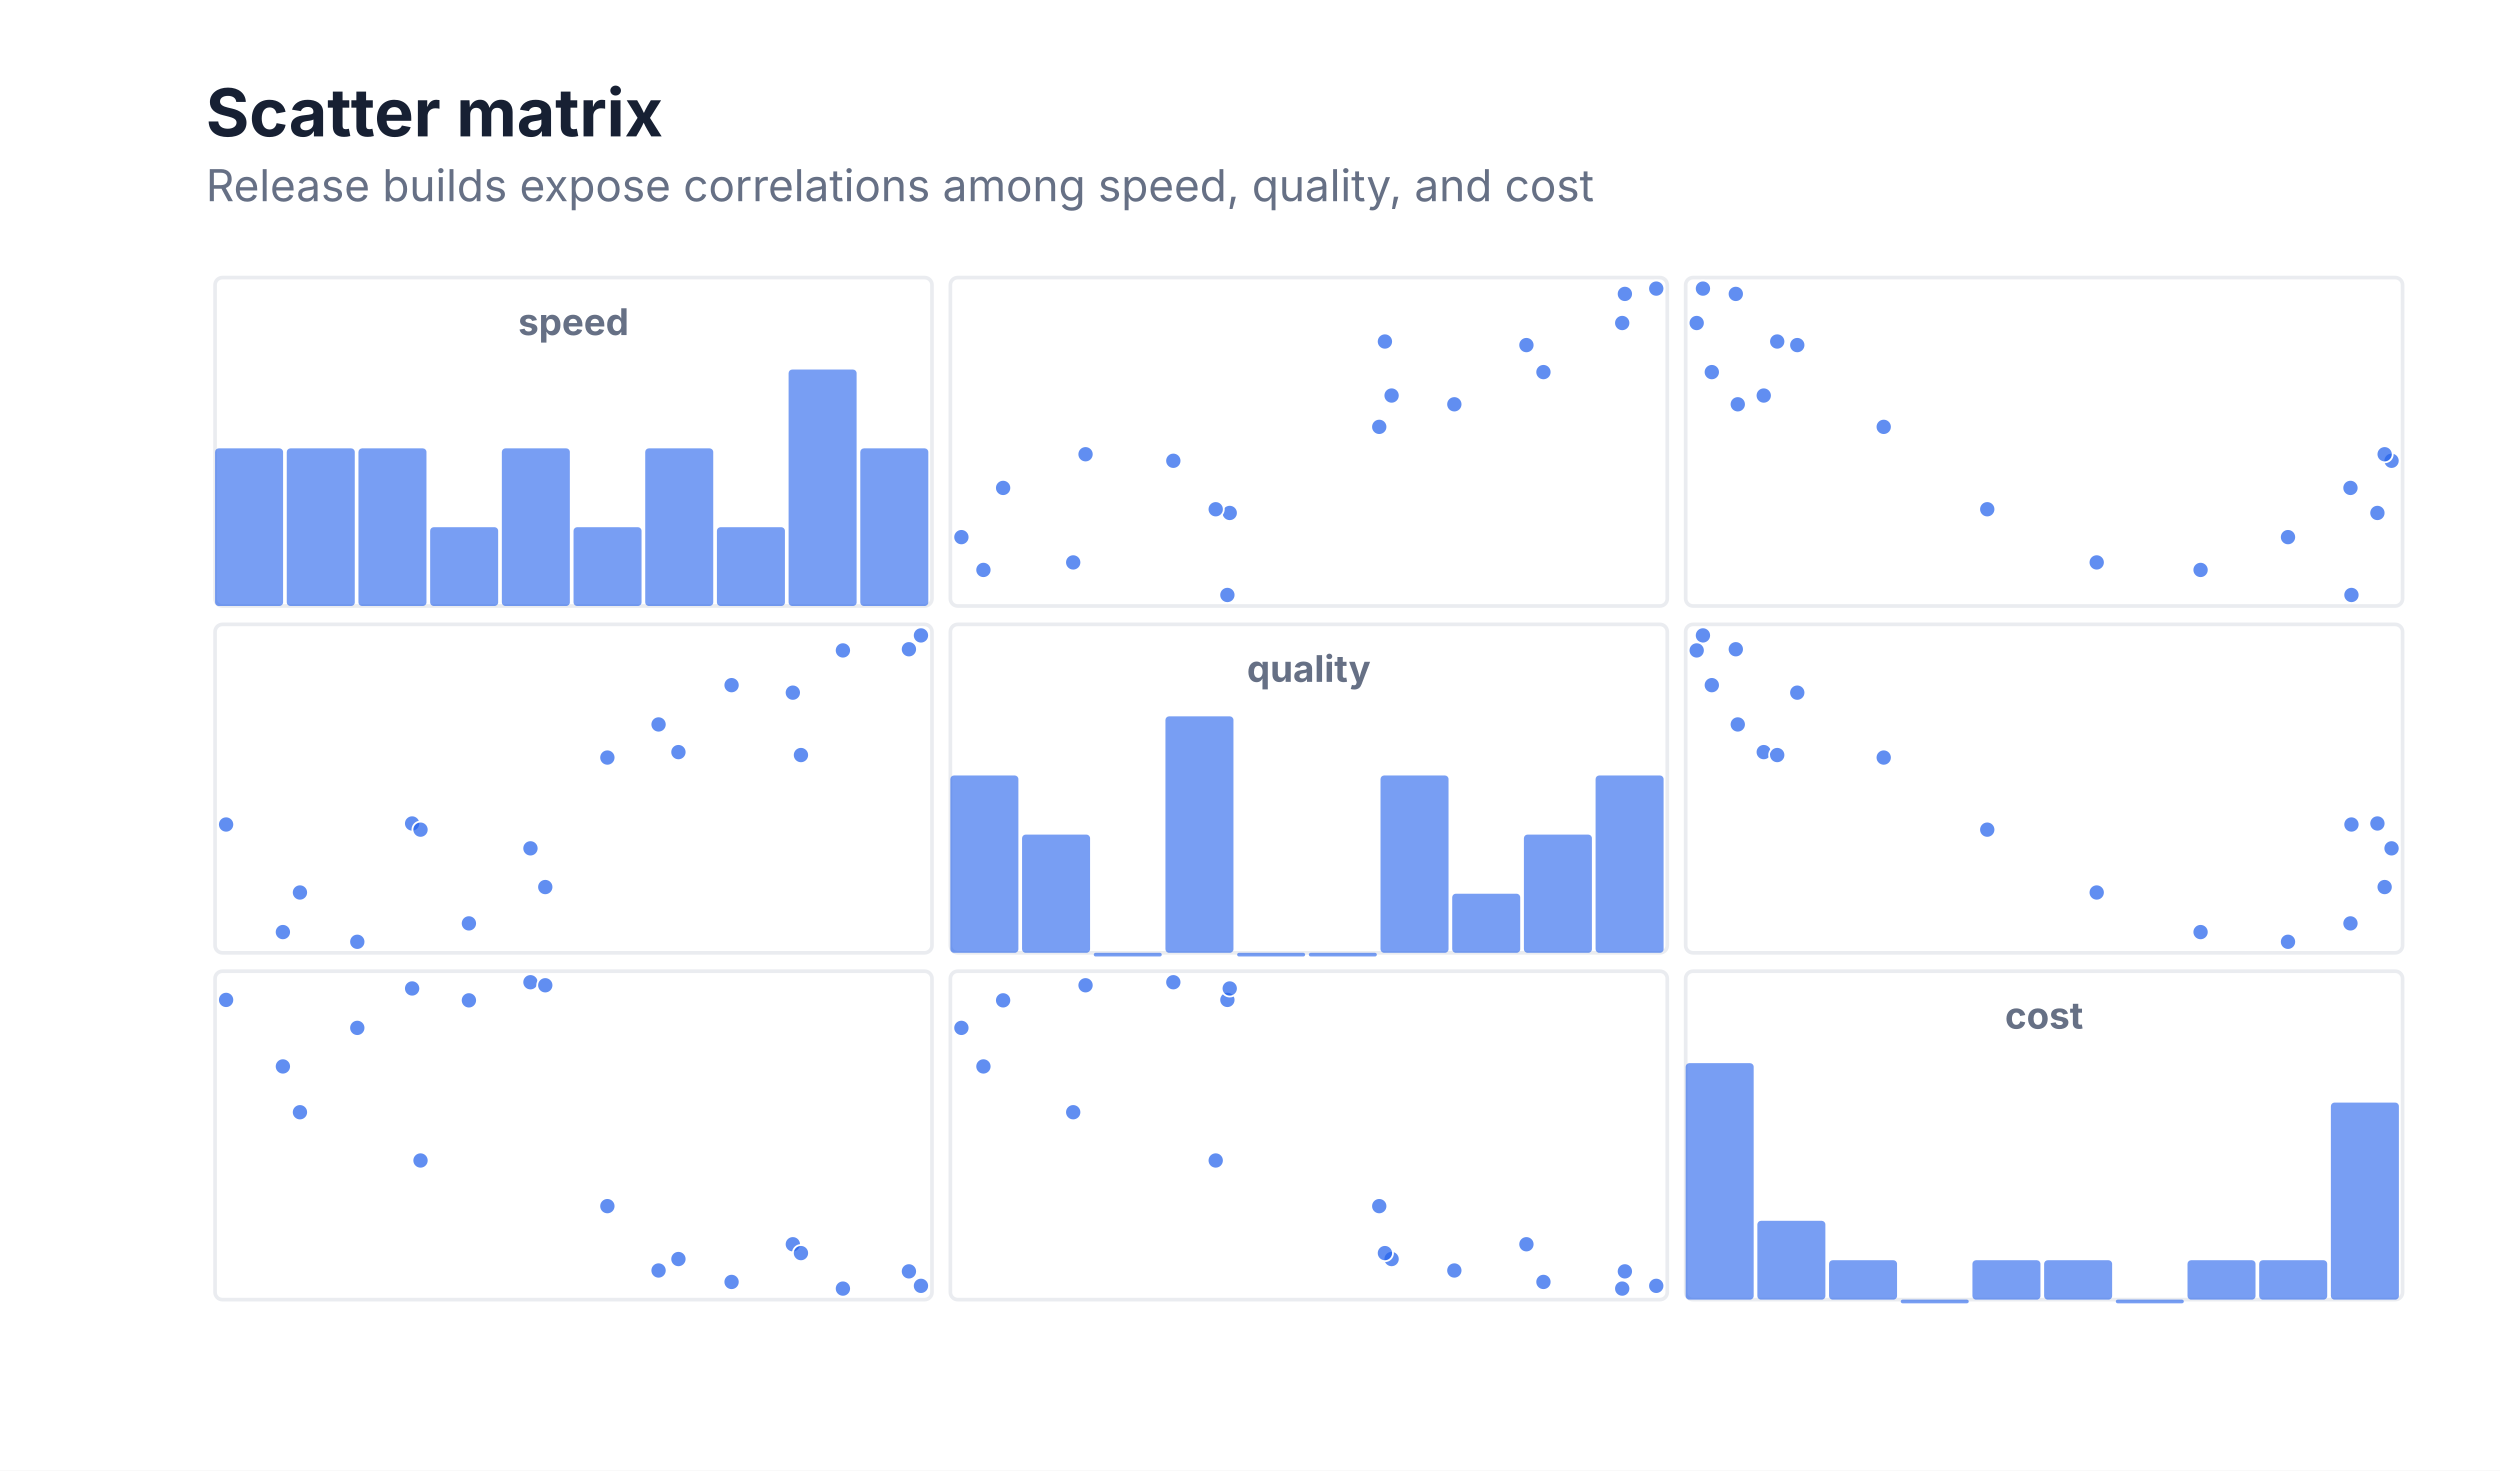
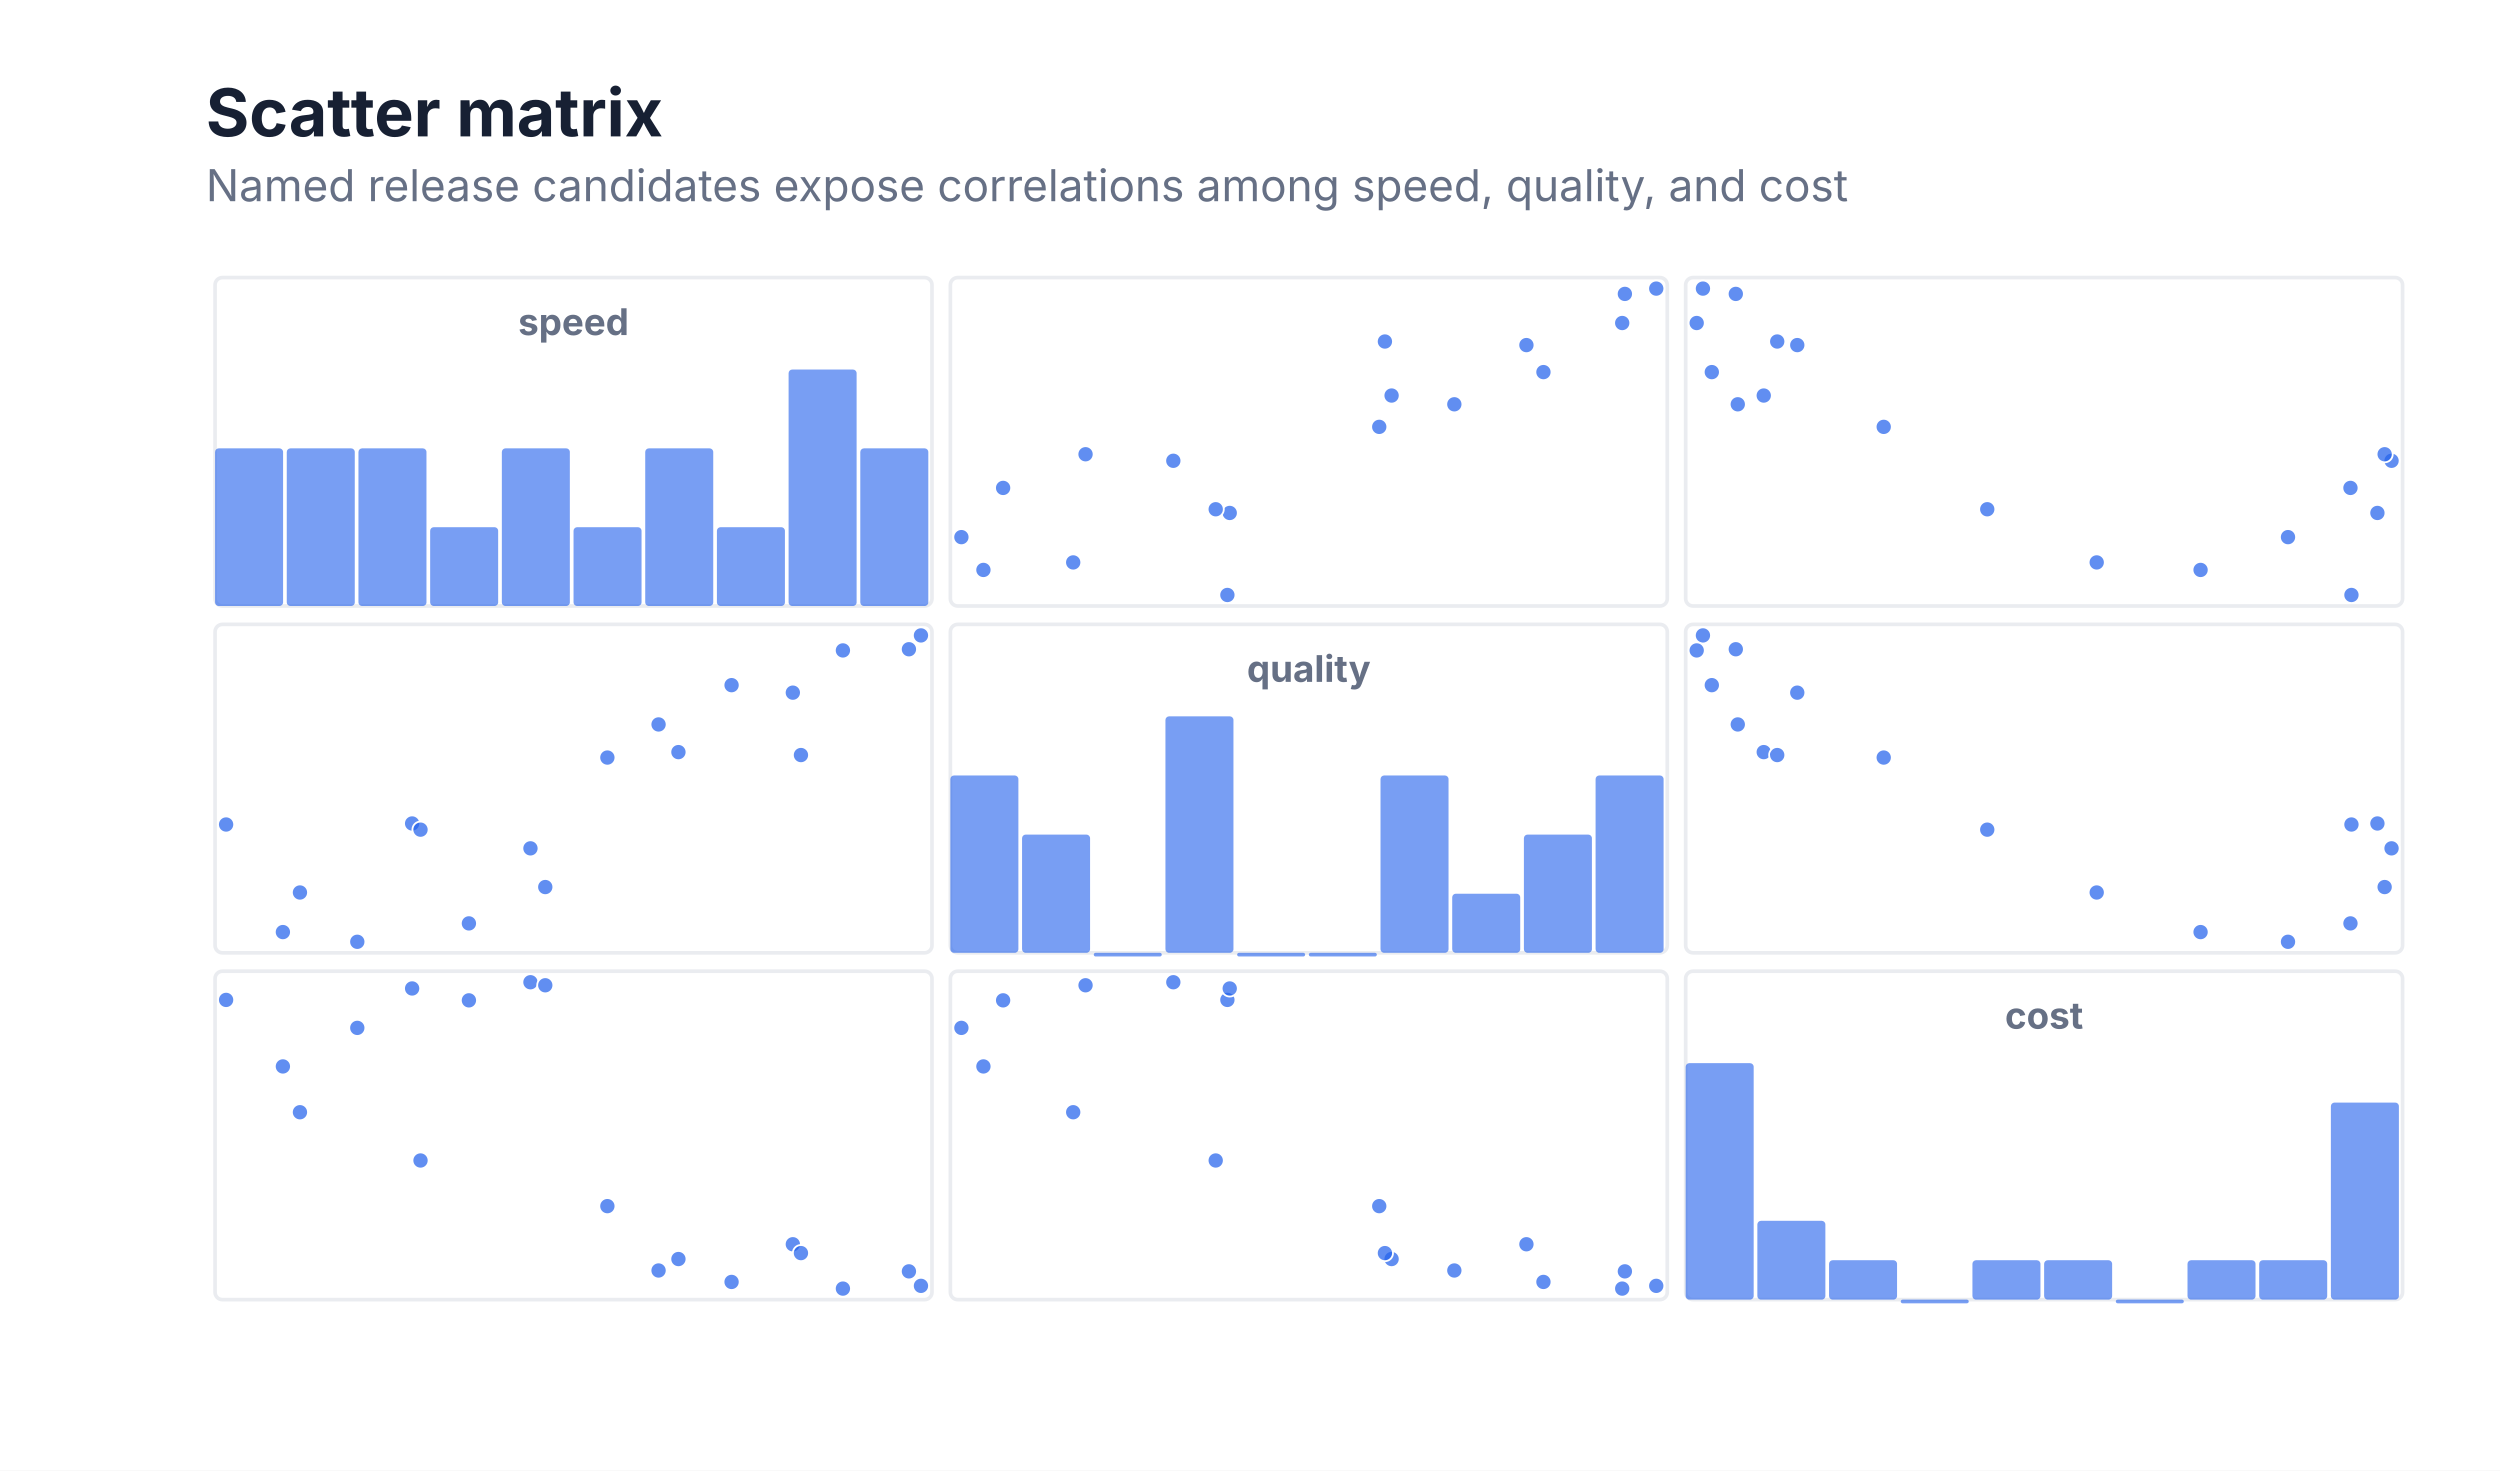
<svg xmlns="http://www.w3.org/2000/svg" width="680" height="400" viewBox="0 0 680 400" role="img" aria-labelledby="title description">
  <defs>
    <clipPath id="clip-1">
      <rect x="56" y="73" width="600" height="283" />
    </clipPath>
  </defs>
  <rect width="100%" height="100%" fill="#ffffff" />
  <g data-scene-node="scene:root">
    <rect data-scene-node="chart:panel" x="56" y="73" width="600" height="283" rx="0" fill="#ffffff" />
    <g data-scene-node="layer-0:group" clip-path="url(#clip-1)">
      <rect data-scene-node="layer-0:matrix-cell:0:0" x="58.5" y="75.5" width="195" height="89.333" rx="2" fill="#ffffff8c" stroke="#eaecf0" stroke-width="1" />
      <rect data-scene-node="layer-0:matrix-cell:0:1" x="258.5" y="75.5" width="195" height="89.333" rx="2" fill="#ffffff8c" stroke="#eaecf0" stroke-width="1" />
      <rect data-scene-node="layer-0:matrix-cell:0:2" x="458.5" y="75.5" width="195" height="89.333" rx="2" fill="#ffffff8c" stroke="#eaecf0" stroke-width="1" />
      <rect data-scene-node="layer-0:matrix-cell:1:0" x="58.5" y="169.833" width="195" height="89.333" rx="2" fill="#ffffff8c" stroke="#eaecf0" stroke-width="1" />
      <rect data-scene-node="layer-0:matrix-cell:1:1" x="258.5" y="169.833" width="195" height="89.333" rx="2" fill="#ffffff8c" stroke="#eaecf0" stroke-width="1" />
      <rect data-scene-node="layer-0:matrix-cell:1:2" x="458.5" y="169.833" width="195" height="89.333" rx="2" fill="#ffffff8c" stroke="#eaecf0" stroke-width="1" />
      <rect data-scene-node="layer-0:matrix-cell:2:0" x="58.5" y="264.167" width="195" height="89.333" rx="2" fill="#ffffff8c" stroke="#eaecf0" stroke-width="1" />
      <rect data-scene-node="layer-0:matrix-cell:2:1" x="258.5" y="264.167" width="195" height="89.333" rx="2" fill="#ffffff8c" stroke="#eaecf0" stroke-width="1" />
      <rect data-scene-node="layer-0:matrix-cell:2:2" x="458.5" y="264.167" width="195" height="89.333" rx="2" fill="#ffffff8c" stroke="#eaecf0" stroke-width="1" />
      <rect data-scene-node="layer-0:matrix-hist:0:0" x="58.5" y="121.953" width="18.5" height="42.88" rx="1" fill="#2563eb9e" />
      <rect data-scene-node="layer-0:matrix-hist:0:1" x="78" y="121.953" width="18.5" height="42.88" rx="1" fill="#2563eb9e" />
      <rect data-scene-node="layer-0:matrix-hist:0:2" x="97.5" y="121.953" width="18.5" height="42.88" rx="1" fill="#2563eb9e" />
      <rect data-scene-node="layer-0:matrix-hist:0:3" x="117" y="143.393" width="18.5" height="21.44" rx="1" fill="#2563eb9e" />
      <rect data-scene-node="layer-0:matrix-hist:0:4" x="136.5" y="121.953" width="18.5" height="42.88" rx="1" fill="#2563eb9e" />
      <rect data-scene-node="layer-0:matrix-hist:0:5" x="156" y="143.393" width="18.5" height="21.44" rx="1" fill="#2563eb9e" />
      <rect data-scene-node="layer-0:matrix-hist:0:6" x="175.5" y="121.953" width="18.5" height="42.88" rx="1" fill="#2563eb9e" />
      <rect data-scene-node="layer-0:matrix-hist:0:7" x="195" y="143.393" width="18.5" height="21.44" rx="1" fill="#2563eb9e" />
      <rect data-scene-node="layer-0:matrix-hist:0:8" x="214.5" y="100.513" width="18.5" height="64.32" rx="1" fill="#2563eb9e" />
      <rect data-scene-node="layer-0:matrix-hist:0:9" x="234" y="121.953" width="18.5" height="42.88" rx="1" fill="#2563eb9e" />
      <circle data-scene-node="layer-0:matrix-point:0:1:0" cx="333.85" cy="161.833" r="2.2" fill="#2563ebb8" stroke="#ffffff" stroke-width="0.5" />
      <circle data-scene-node="layer-0:matrix-point:0:1:1" cx="334.486" cy="139.524" r="2.2" fill="#2563ebb8" stroke="#ffffff" stroke-width="0.5" />
      <circle data-scene-node="layer-0:matrix-point:0:1:2" cx="319.144" cy="125.333" r="2.2" fill="#2563ebb8" stroke="#ffffff" stroke-width="0.5" />
      <circle data-scene-node="layer-0:matrix-point:0:1:3" cx="295.269" cy="123.555" r="2.2" fill="#2563ebb8" stroke="#ffffff" stroke-width="0.5" />
      <circle data-scene-node="layer-0:matrix-point:0:1:4" cx="272.847" cy="132.714" r="2.2" fill="#2563ebb8" stroke="#ffffff" stroke-width="0.5" />
      <circle data-scene-node="layer-0:matrix-point:0:1:5" cx="261.5" cy="146.099" r="2.2" fill="#2563ebb8" stroke="#ffffff" stroke-width="0.5" />
      <circle data-scene-node="layer-0:matrix-point:0:1:6" cx="267.491" cy="155.023" r="2.2" fill="#2563ebb8" stroke="#ffffff" stroke-width="0.5" />
      <circle data-scene-node="layer-0:matrix-point:0:1:7" cx="291.911" cy="152.977" r="2.2" fill="#2563ebb8" stroke="#ffffff" stroke-width="0.5" />
      <circle data-scene-node="layer-0:matrix-point:0:1:8" cx="330.673" cy="138.517" r="2.2" fill="#2563ebb8" stroke="#ffffff" stroke-width="0.5" />
      <circle data-scene-node="layer-0:matrix-point:0:1:9" cx="375.154" cy="116.107" r="2.2" fill="#2563ebb8" stroke="#ffffff" stroke-width="0.5" />
      <circle data-scene-node="layer-0:matrix-point:0:1:10" cx="415.187" cy="93.865" r="2.2" fill="#2563ebb8" stroke="#ffffff" stroke-width="0.5" />
      <circle data-scene-node="layer-0:matrix-point:0:1:11" cx="441.967" cy="79.943" r="2.2" fill="#2563ebb8" stroke="#ffffff" stroke-width="0.5" />
      <circle data-scene-node="layer-0:matrix-point:0:1:12" cx="450.5" cy="78.5" r="2.2" fill="#2563ebb8" stroke="#ffffff" stroke-width="0.5" />
      <circle data-scene-node="layer-0:matrix-point:0:1:13" cx="441.241" cy="87.86" r="2.2" fill="#2563ebb8" stroke="#ffffff" stroke-width="0.5" />
      <circle data-scene-node="layer-0:matrix-point:0:1:14" cx="419.817" cy="101.212" r="2.2" fill="#2563ebb8" stroke="#ffffff" stroke-width="0.5" />
      <circle data-scene-node="layer-0:matrix-point:0:1:15" cx="395.579" cy="109.968" r="2.2" fill="#2563ebb8" stroke="#ffffff" stroke-width="0.5" />
      <circle data-scene-node="layer-0:matrix-point:0:1:16" cx="378.513" cy="107.586" r="2.2" fill="#2563ebb8" stroke="#ffffff" stroke-width="0.5" />
      <circle data-scene-node="layer-0:matrix-point:0:1:17" cx="376.697" cy="92.892" r="2.2" fill="#2563ebb8" stroke="#ffffff" stroke-width="0.5" />
      <circle data-scene-node="layer-0:matrix-point:0:2:0" cx="639.593" cy="161.833" r="2.2" fill="#2563ebb8" stroke="#ffffff" stroke-width="0.5" />
      <circle data-scene-node="layer-0:matrix-point:0:2:1" cx="646.656" cy="139.524" r="2.2" fill="#2563ebb8" stroke="#ffffff" stroke-width="0.5" />
      <circle data-scene-node="layer-0:matrix-point:0:2:2" cx="650.5" cy="125.333" r="2.2" fill="#2563ebb8" stroke="#ffffff" stroke-width="0.5" />
      <circle data-scene-node="layer-0:matrix-point:0:2:3" cx="648.623" cy="123.555" r="2.2" fill="#2563ebb8" stroke="#ffffff" stroke-width="0.5" />
      <circle data-scene-node="layer-0:matrix-point:0:2:4" cx="639.325" cy="132.714" r="2.2" fill="#2563ebb8" stroke="#ffffff" stroke-width="0.5" />
      <circle data-scene-node="layer-0:matrix-point:0:2:5" cx="622.338" cy="146.099" r="2.2" fill="#2563ebb8" stroke="#ffffff" stroke-width="0.5" />
      <circle data-scene-node="layer-0:matrix-point:0:2:6" cx="598.556" cy="155.023" r="2.2" fill="#2563ebb8" stroke="#ffffff" stroke-width="0.5" />
      <circle data-scene-node="layer-0:matrix-point:0:2:7" cx="570.305" cy="152.977" r="2.2" fill="#2563ebb8" stroke="#ffffff" stroke-width="0.5" />
      <circle data-scene-node="layer-0:matrix-point:0:2:8" cx="540.533" cy="138.517" r="2.2" fill="#2563ebb8" stroke="#ffffff" stroke-width="0.5" />
      <circle data-scene-node="layer-0:matrix-point:0:2:9" cx="512.371" cy="116.107" r="2.2" fill="#2563ebb8" stroke="#ffffff" stroke-width="0.5" />
      <circle data-scene-node="layer-0:matrix-point:0:2:10" cx="488.858" cy="93.865" r="2.2" fill="#2563ebb8" stroke="#ffffff" stroke-width="0.5" />
      <circle data-scene-node="layer-0:matrix-point:0:2:11" cx="472.139" cy="79.943" r="2.2" fill="#2563ebb8" stroke="#ffffff" stroke-width="0.5" />
      <circle data-scene-node="layer-0:matrix-point:0:2:12" cx="463.199" cy="78.5" r="2.2" fill="#2563ebb8" stroke="#ffffff" stroke-width="0.5" />
      <circle data-scene-node="layer-0:matrix-point:0:2:13" cx="461.5" cy="87.86" r="2.2" fill="#2563ebb8" stroke="#ffffff" stroke-width="0.5" />
      <circle data-scene-node="layer-0:matrix-point:0:2:14" cx="465.613" cy="101.212" r="2.2" fill="#2563ebb8" stroke="#ffffff" stroke-width="0.5" />
      <circle data-scene-node="layer-0:matrix-point:0:2:15" cx="472.675" cy="109.968" r="2.2" fill="#2563ebb8" stroke="#ffffff" stroke-width="0.5" />
      <circle data-scene-node="layer-0:matrix-point:0:2:16" cx="479.738" cy="107.586" r="2.2" fill="#2563ebb8" stroke="#ffffff" stroke-width="0.5" />
      <circle data-scene-node="layer-0:matrix-point:0:2:17" cx="483.404" cy="92.892" r="2.2" fill="#2563ebb8" stroke="#ffffff" stroke-width="0.5" />
      <circle data-scene-node="layer-0:matrix-point:1:0:0" cx="61.5" cy="224.266" r="2.2" fill="#2563ebb8" stroke="#ffffff" stroke-width="0.5" />
      <circle data-scene-node="layer-0:matrix-point:1:0:1" cx="112.098" cy="223.986" r="2.2" fill="#2563ebb8" stroke="#ffffff" stroke-width="0.5" />
      <circle data-scene-node="layer-0:matrix-point:1:0:2" cx="144.283" cy="230.75" r="2.2" fill="#2563ebb8" stroke="#ffffff" stroke-width="0.5" />
      <circle data-scene-node="layer-0:matrix-point:1:0:3" cx="148.315" cy="241.277" r="2.2" fill="#2563ebb8" stroke="#ffffff" stroke-width="0.5" />
      <circle data-scene-node="layer-0:matrix-point:1:0:4" cx="127.543" cy="251.163" r="2.2" fill="#2563ebb8" stroke="#ffffff" stroke-width="0.5" />
      <circle data-scene-node="layer-0:matrix-point:1:0:5" cx="97.185" cy="256.167" r="2.2" fill="#2563ebb8" stroke="#ffffff" stroke-width="0.5" />
      <circle data-scene-node="layer-0:matrix-point:1:0:6" cx="76.946" cy="253.525" r="2.2" fill="#2563ebb8" stroke="#ffffff" stroke-width="0.5" />
      <circle data-scene-node="layer-0:matrix-point:1:0:7" cx="81.587" cy="242.758" r="2.2" fill="#2563ebb8" stroke="#ffffff" stroke-width="0.5" />
      <circle data-scene-node="layer-0:matrix-point:1:0:8" cx="114.38" cy="225.667" r="2.2" fill="#2563ebb8" stroke="#ffffff" stroke-width="0.5" />
      <circle data-scene-node="layer-0:matrix-point:1:0:9" cx="165.207" cy="206.055" r="2.2" fill="#2563ebb8" stroke="#ffffff" stroke-width="0.5" />
      <circle data-scene-node="layer-0:matrix-point:1:0:10" cx="215.652" cy="188.403" r="2.2" fill="#2563ebb8" stroke="#ffffff" stroke-width="0.5" />
      <circle data-scene-node="layer-0:matrix-point:1:0:11" cx="247.228" cy="176.596" r="2.2" fill="#2563ebb8" stroke="#ffffff" stroke-width="0.5" />
      <circle data-scene-node="layer-0:matrix-point:1:0:12" cx="250.5" cy="172.833" r="2.2" fill="#2563ebb8" stroke="#ffffff" stroke-width="0.5" />
      <circle data-scene-node="layer-0:matrix-point:1:0:13" cx="229.272" cy="176.916" r="2.2" fill="#2563ebb8" stroke="#ffffff" stroke-width="0.5" />
      <circle data-scene-node="layer-0:matrix-point:1:0:14" cx="198.989" cy="186.362" r="2.2" fill="#2563ebb8" stroke="#ffffff" stroke-width="0.5" />
      <circle data-scene-node="layer-0:matrix-point:1:0:15" cx="179.13" cy="197.049" r="2.2" fill="#2563ebb8" stroke="#ffffff" stroke-width="0.5" />
      <circle data-scene-node="layer-0:matrix-point:1:0:16" cx="184.533" cy="204.574" r="2.2" fill="#2563ebb8" stroke="#ffffff" stroke-width="0.5" />
      <circle data-scene-node="layer-0:matrix-point:1:0:17" cx="217.859" cy="205.374" r="2.2" fill="#2563ebb8" stroke="#ffffff" stroke-width="0.5" />
      <rect data-scene-node="layer-0:matrix-hist:1:0" x="258.5" y="210.927" width="18.5" height="48.24" rx="1" fill="#2563eb9e" />
      <rect data-scene-node="layer-0:matrix-hist:1:1" x="278" y="227.007" width="18.5" height="32.16" rx="1" fill="#2563eb9e" />
      <rect data-scene-node="layer-0:matrix-hist:1:2" x="297.5" y="259.167" width="18.5" height="1" rx="0.5" fill="#2563eb9e" />
      <rect data-scene-node="layer-0:matrix-hist:1:3" x="317" y="194.847" width="18.5" height="64.32" rx="1" fill="#2563eb9e" />
      <rect data-scene-node="layer-0:matrix-hist:1:4" x="336.5" y="259.167" width="18.5" height="1" rx="0.5" fill="#2563eb9e" />
      <rect data-scene-node="layer-0:matrix-hist:1:5" x="356" y="259.167" width="18.5" height="1" rx="0.5" fill="#2563eb9e" />
      <rect data-scene-node="layer-0:matrix-hist:1:6" x="375.5" y="210.927" width="18.5" height="48.24" rx="1" fill="#2563eb9e" />
      <rect data-scene-node="layer-0:matrix-hist:1:7" x="395" y="243.087" width="18.5" height="16.08" rx="1" fill="#2563eb9e" />
      <rect data-scene-node="layer-0:matrix-hist:1:8" x="414.5" y="227.007" width="18.5" height="32.16" rx="1" fill="#2563eb9e" />
      <rect data-scene-node="layer-0:matrix-hist:1:9" x="434" y="210.927" width="18.5" height="48.24" rx="1" fill="#2563eb9e" />
      <circle data-scene-node="layer-0:matrix-point:1:2:0" cx="639.593" cy="224.266" r="2.2" fill="#2563ebb8" stroke="#ffffff" stroke-width="0.5" />
      <circle data-scene-node="layer-0:matrix-point:1:2:1" cx="646.656" cy="223.986" r="2.2" fill="#2563ebb8" stroke="#ffffff" stroke-width="0.5" />
      <circle data-scene-node="layer-0:matrix-point:1:2:2" cx="650.5" cy="230.75" r="2.2" fill="#2563ebb8" stroke="#ffffff" stroke-width="0.5" />
      <circle data-scene-node="layer-0:matrix-point:1:2:3" cx="648.623" cy="241.277" r="2.2" fill="#2563ebb8" stroke="#ffffff" stroke-width="0.5" />
      <circle data-scene-node="layer-0:matrix-point:1:2:4" cx="639.325" cy="251.163" r="2.2" fill="#2563ebb8" stroke="#ffffff" stroke-width="0.5" />
      <circle data-scene-node="layer-0:matrix-point:1:2:5" cx="622.338" cy="256.167" r="2.2" fill="#2563ebb8" stroke="#ffffff" stroke-width="0.5" />
      <circle data-scene-node="layer-0:matrix-point:1:2:6" cx="598.556" cy="253.525" r="2.2" fill="#2563ebb8" stroke="#ffffff" stroke-width="0.5" />
      <circle data-scene-node="layer-0:matrix-point:1:2:7" cx="570.305" cy="242.758" r="2.2" fill="#2563ebb8" stroke="#ffffff" stroke-width="0.5" />
      <circle data-scene-node="layer-0:matrix-point:1:2:8" cx="540.533" cy="225.667" r="2.2" fill="#2563ebb8" stroke="#ffffff" stroke-width="0.5" />
      <circle data-scene-node="layer-0:matrix-point:1:2:9" cx="512.371" cy="206.055" r="2.2" fill="#2563ebb8" stroke="#ffffff" stroke-width="0.5" />
      <circle data-scene-node="layer-0:matrix-point:1:2:10" cx="488.858" cy="188.403" r="2.2" fill="#2563ebb8" stroke="#ffffff" stroke-width="0.5" />
      <circle data-scene-node="layer-0:matrix-point:1:2:11" cx="472.139" cy="176.596" r="2.2" fill="#2563ebb8" stroke="#ffffff" stroke-width="0.5" />
      <circle data-scene-node="layer-0:matrix-point:1:2:12" cx="463.199" cy="172.833" r="2.2" fill="#2563ebb8" stroke="#ffffff" stroke-width="0.5" />
      <circle data-scene-node="layer-0:matrix-point:1:2:13" cx="461.5" cy="176.916" r="2.2" fill="#2563ebb8" stroke="#ffffff" stroke-width="0.5" />
      <circle data-scene-node="layer-0:matrix-point:1:2:14" cx="465.613" cy="186.362" r="2.2" fill="#2563ebb8" stroke="#ffffff" stroke-width="0.5" />
      <circle data-scene-node="layer-0:matrix-point:1:2:15" cx="472.675" cy="197.049" r="2.2" fill="#2563ebb8" stroke="#ffffff" stroke-width="0.5" />
      <circle data-scene-node="layer-0:matrix-point:1:2:16" cx="479.738" cy="204.574" r="2.2" fill="#2563ebb8" stroke="#ffffff" stroke-width="0.5" />
      <circle data-scene-node="layer-0:matrix-point:1:2:17" cx="483.404" cy="205.374" r="2.2" fill="#2563ebb8" stroke="#ffffff" stroke-width="0.5" />
      <circle data-scene-node="layer-0:matrix-point:2:0:0" cx="61.5" cy="271.976" r="2.2" fill="#2563ebb8" stroke="#ffffff" stroke-width="0.5" />
      <circle data-scene-node="layer-0:matrix-point:2:0:1" cx="112.098" cy="268.862" r="2.2" fill="#2563ebb8" stroke="#ffffff" stroke-width="0.5" />
      <circle data-scene-node="layer-0:matrix-point:2:0:2" cx="144.283" cy="267.167" r="2.2" fill="#2563ebb8" stroke="#ffffff" stroke-width="0.5" />
      <circle data-scene-node="layer-0:matrix-point:2:0:3" cx="148.315" cy="267.994" r="2.2" fill="#2563ebb8" stroke="#ffffff" stroke-width="0.5" />
      <circle data-scene-node="layer-0:matrix-point:2:0:4" cx="127.543" cy="272.094" r="2.2" fill="#2563ebb8" stroke="#ffffff" stroke-width="0.5" />
      <circle data-scene-node="layer-0:matrix-point:2:0:5" cx="97.185" cy="279.584" r="2.2" fill="#2563ebb8" stroke="#ffffff" stroke-width="0.5" />
      <circle data-scene-node="layer-0:matrix-point:2:0:6" cx="76.946" cy="290.07" r="2.2" fill="#2563ebb8" stroke="#ffffff" stroke-width="0.5" />
      <circle data-scene-node="layer-0:matrix-point:2:0:7" cx="81.587" cy="302.526" r="2.2" fill="#2563ebb8" stroke="#ffffff" stroke-width="0.5" />
      <circle data-scene-node="layer-0:matrix-point:2:0:8" cx="114.38" cy="315.653" r="2.2" fill="#2563ebb8" stroke="#ffffff" stroke-width="0.5" />
      <circle data-scene-node="layer-0:matrix-point:2:0:9" cx="165.207" cy="328.07" r="2.2" fill="#2563ebb8" stroke="#ffffff" stroke-width="0.5" />
      <circle data-scene-node="layer-0:matrix-point:2:0:10" cx="215.652" cy="338.438" r="2.2" fill="#2563ebb8" stroke="#ffffff" stroke-width="0.5" />
      <circle data-scene-node="layer-0:matrix-point:2:0:11" cx="247.228" cy="345.809" r="2.2" fill="#2563ebb8" stroke="#ffffff" stroke-width="0.5" />
      <circle data-scene-node="layer-0:matrix-point:2:0:12" cx="250.5" cy="349.751" r="2.2" fill="#2563ebb8" stroke="#ffffff" stroke-width="0.5" />
      <circle data-scene-node="layer-0:matrix-point:2:0:13" cx="229.272" cy="350.5" r="2.2" fill="#2563ebb8" stroke="#ffffff" stroke-width="0.5" />
      <circle data-scene-node="layer-0:matrix-point:2:0:14" cx="198.989" cy="348.687" r="2.2" fill="#2563ebb8" stroke="#ffffff" stroke-width="0.5" />
      <circle data-scene-node="layer-0:matrix-point:2:0:15" cx="179.13" cy="345.573" r="2.2" fill="#2563ebb8" stroke="#ffffff" stroke-width="0.5" />
      <circle data-scene-node="layer-0:matrix-point:2:0:16" cx="184.533" cy="342.458" r="2.2" fill="#2563ebb8" stroke="#ffffff" stroke-width="0.5" />
      <circle data-scene-node="layer-0:matrix-point:2:0:17" cx="217.859" cy="340.842" r="2.2" fill="#2563ebb8" stroke="#ffffff" stroke-width="0.5" />
      <circle data-scene-node="layer-0:matrix-point:2:1:0" cx="333.85" cy="271.976" r="2.2" fill="#2563ebb8" stroke="#ffffff" stroke-width="0.5" />
      <circle data-scene-node="layer-0:matrix-point:2:1:1" cx="334.486" cy="268.862" r="2.2" fill="#2563ebb8" stroke="#ffffff" stroke-width="0.5" />
      <circle data-scene-node="layer-0:matrix-point:2:1:2" cx="319.144" cy="267.167" r="2.2" fill="#2563ebb8" stroke="#ffffff" stroke-width="0.5" />
      <circle data-scene-node="layer-0:matrix-point:2:1:3" cx="295.269" cy="267.994" r="2.2" fill="#2563ebb8" stroke="#ffffff" stroke-width="0.5" />
      <circle data-scene-node="layer-0:matrix-point:2:1:4" cx="272.847" cy="272.094" r="2.2" fill="#2563ebb8" stroke="#ffffff" stroke-width="0.5" />
      <circle data-scene-node="layer-0:matrix-point:2:1:5" cx="261.5" cy="279.584" r="2.2" fill="#2563ebb8" stroke="#ffffff" stroke-width="0.5" />
      <circle data-scene-node="layer-0:matrix-point:2:1:6" cx="267.491" cy="290.07" r="2.2" fill="#2563ebb8" stroke="#ffffff" stroke-width="0.5" />
      <circle data-scene-node="layer-0:matrix-point:2:1:7" cx="291.911" cy="302.526" r="2.2" fill="#2563ebb8" stroke="#ffffff" stroke-width="0.5" />
      <circle data-scene-node="layer-0:matrix-point:2:1:8" cx="330.673" cy="315.653" r="2.2" fill="#2563ebb8" stroke="#ffffff" stroke-width="0.5" />
      <circle data-scene-node="layer-0:matrix-point:2:1:9" cx="375.154" cy="328.07" r="2.2" fill="#2563ebb8" stroke="#ffffff" stroke-width="0.5" />
      <circle data-scene-node="layer-0:matrix-point:2:1:10" cx="415.187" cy="338.438" r="2.2" fill="#2563ebb8" stroke="#ffffff" stroke-width="0.5" />
      <circle data-scene-node="layer-0:matrix-point:2:1:11" cx="441.967" cy="345.809" r="2.2" fill="#2563ebb8" stroke="#ffffff" stroke-width="0.5" />
      <circle data-scene-node="layer-0:matrix-point:2:1:12" cx="450.5" cy="349.751" r="2.2" fill="#2563ebb8" stroke="#ffffff" stroke-width="0.5" />
      <circle data-scene-node="layer-0:matrix-point:2:1:13" cx="441.241" cy="350.5" r="2.2" fill="#2563ebb8" stroke="#ffffff" stroke-width="0.5" />
      <circle data-scene-node="layer-0:matrix-point:2:1:14" cx="419.817" cy="348.687" r="2.2" fill="#2563ebb8" stroke="#ffffff" stroke-width="0.5" />
      <circle data-scene-node="layer-0:matrix-point:2:1:15" cx="395.579" cy="345.573" r="2.2" fill="#2563ebb8" stroke="#ffffff" stroke-width="0.5" />
      <circle data-scene-node="layer-0:matrix-point:2:1:16" cx="378.513" cy="342.458" r="2.2" fill="#2563ebb8" stroke="#ffffff" stroke-width="0.5" />
      <circle data-scene-node="layer-0:matrix-point:2:1:17" cx="376.697" cy="340.842" r="2.2" fill="#2563ebb8" stroke="#ffffff" stroke-width="0.5" />
      <rect data-scene-node="layer-0:matrix-hist:2:0" x="458.5" y="289.18" width="18.5" height="64.32" rx="1" fill="#2563eb9e" />
      <rect data-scene-node="layer-0:matrix-hist:2:1" x="478" y="332.06" width="18.5" height="21.44" rx="1" fill="#2563eb9e" />
      <rect data-scene-node="layer-0:matrix-hist:2:2" x="497.5" y="342.78" width="18.5" height="10.72" rx="1" fill="#2563eb9e" />
      <rect data-scene-node="layer-0:matrix-hist:2:3" x="517" y="353.5" width="18.5" height="1" rx="0.5" fill="#2563eb9e" />
      <rect data-scene-node="layer-0:matrix-hist:2:4" x="536.5" y="342.78" width="18.5" height="10.72" rx="1" fill="#2563eb9e" />
      <rect data-scene-node="layer-0:matrix-hist:2:5" x="556" y="342.78" width="18.5" height="10.72" rx="1" fill="#2563eb9e" />
      <rect data-scene-node="layer-0:matrix-hist:2:6" x="575.5" y="353.5" width="18.5" height="1" rx="0.5" fill="#2563eb9e" />
      <rect data-scene-node="layer-0:matrix-hist:2:7" x="595" y="342.78" width="18.5" height="10.72" rx="1" fill="#2563eb9e" />
      <rect data-scene-node="layer-0:matrix-hist:2:8" x="614.5" y="342.78" width="18.5" height="10.72" rx="1" fill="#2563eb9e" />
      <rect data-scene-node="layer-0:matrix-hist:2:9" x="634" y="299.9" width="18.5" height="53.6" rx="1" fill="#2563eb9e" />
      <text data-scene-node="layer-0:matrix-label:0" x="156" y="87.5" fill="#667085" font-family="Inter, ui-sans-serif, system-ui, -apple-system, BlinkMacSystemFont, &quot;Segoe UI&quot;, sans-serif" font-size="10" font-weight="700" text-anchor="middle" dominant-baseline="central">speed</text>
      <text data-scene-node="layer-0:matrix-label:1" x="356" y="181.833" fill="#667085" font-family="Inter, ui-sans-serif, system-ui, -apple-system, BlinkMacSystemFont, &quot;Segoe UI&quot;, sans-serif" font-size="10" font-weight="700" text-anchor="middle" dominant-baseline="central">quality</text>
      <text data-scene-node="layer-0:matrix-label:2" x="556" y="276.167" fill="#667085" font-family="Inter, ui-sans-serif, system-ui, -apple-system, BlinkMacSystemFont, &quot;Segoe UI&quot;, sans-serif" font-size="10" font-weight="700" text-anchor="middle" dominant-baseline="central">cost</text>
    </g>
    <text data-scene-node="chart:title" x="56" y="24" fill="#172033" font-family="Inter, ui-sans-serif, system-ui, -apple-system, BlinkMacSystemFont, &quot;Segoe UI&quot;, sans-serif" font-size="18" font-weight="700" text-anchor="start" dominant-baseline="text-before-edge">Scatter matrix</text>
-     <text data-scene-node="chart:subtitle" x="56" y="46" fill="#667085" font-family="Inter, ui-sans-serif, system-ui, -apple-system, BlinkMacSystemFont, &quot;Segoe UI&quot;, sans-serif" font-size="12" font-weight="400" text-anchor="start" dominant-baseline="text-before-edge">Release builds expose correlations among speed, quality, and cost</text>
+     <text data-scene-node="chart:subtitle" x="56" y="46" fill="#667085" font-family="Inter, ui-sans-serif, system-ui, -apple-system, BlinkMacSystemFont, &quot;Segoe UI&quot;, sans-serif" font-size="12" font-weight="400" text-anchor="start" dominant-baseline="text-before-edge">Named release candidates expose correlations among speed, quality, and cost</text>
  </g>
</svg>
